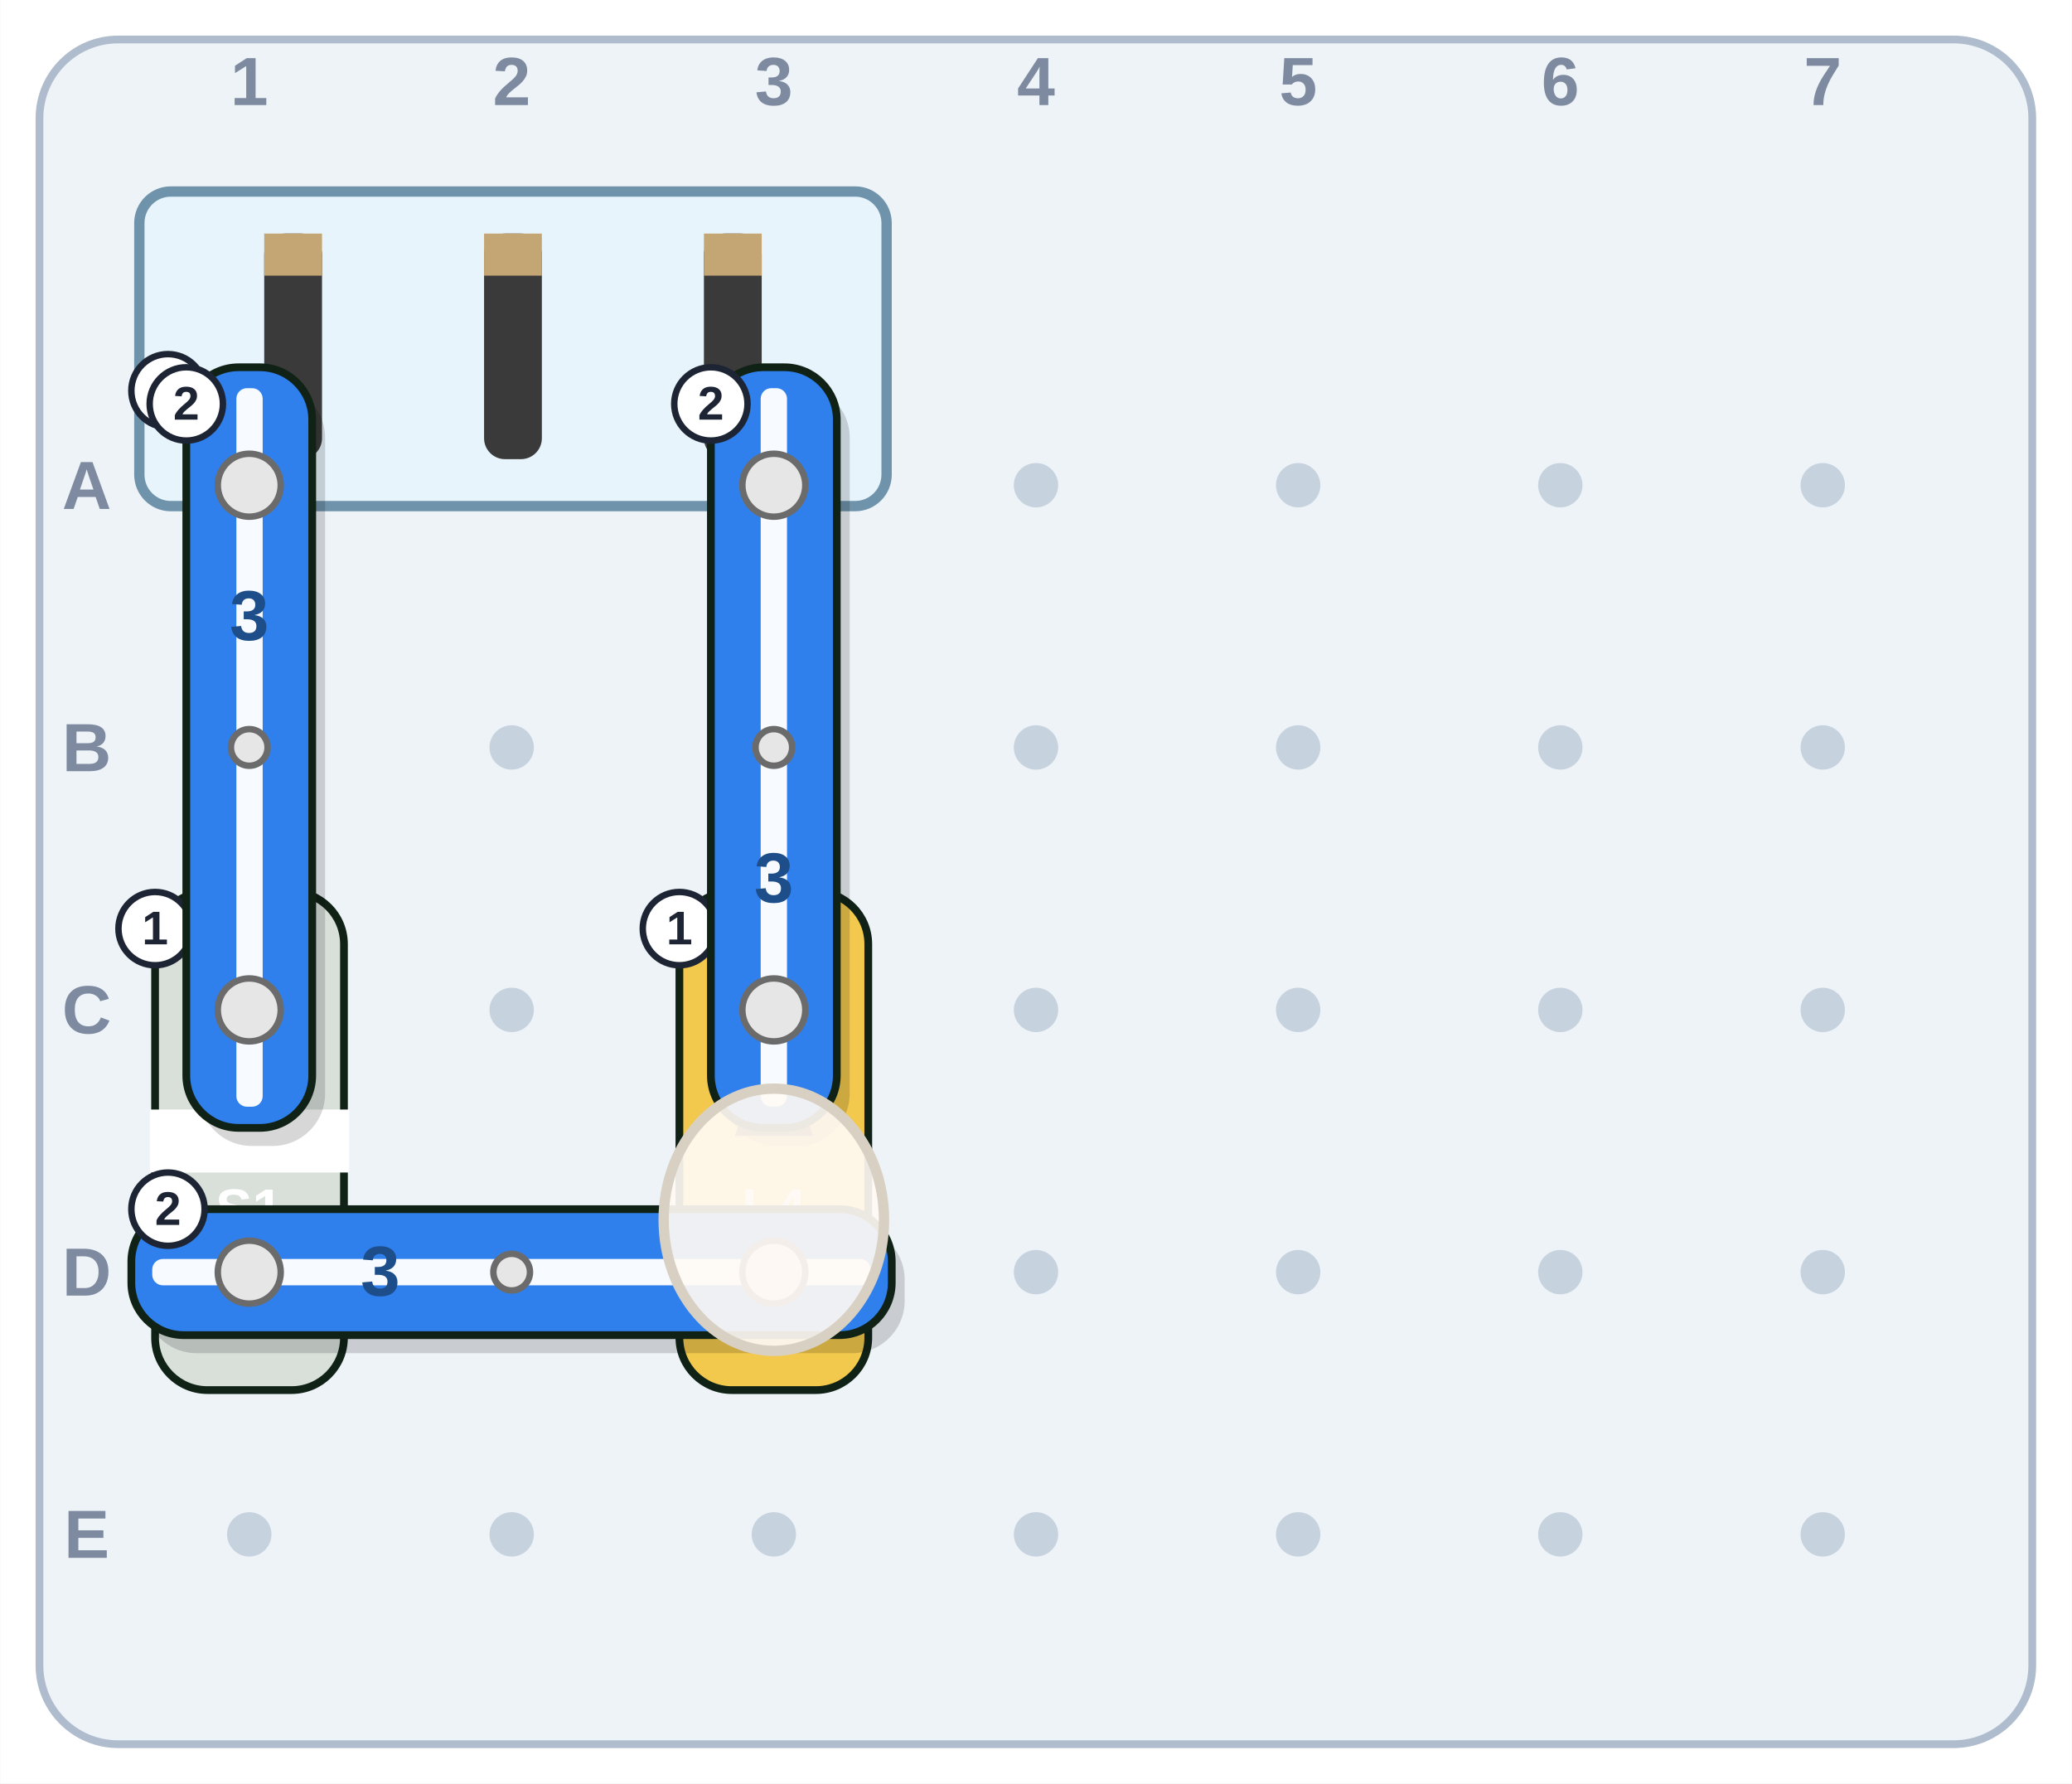
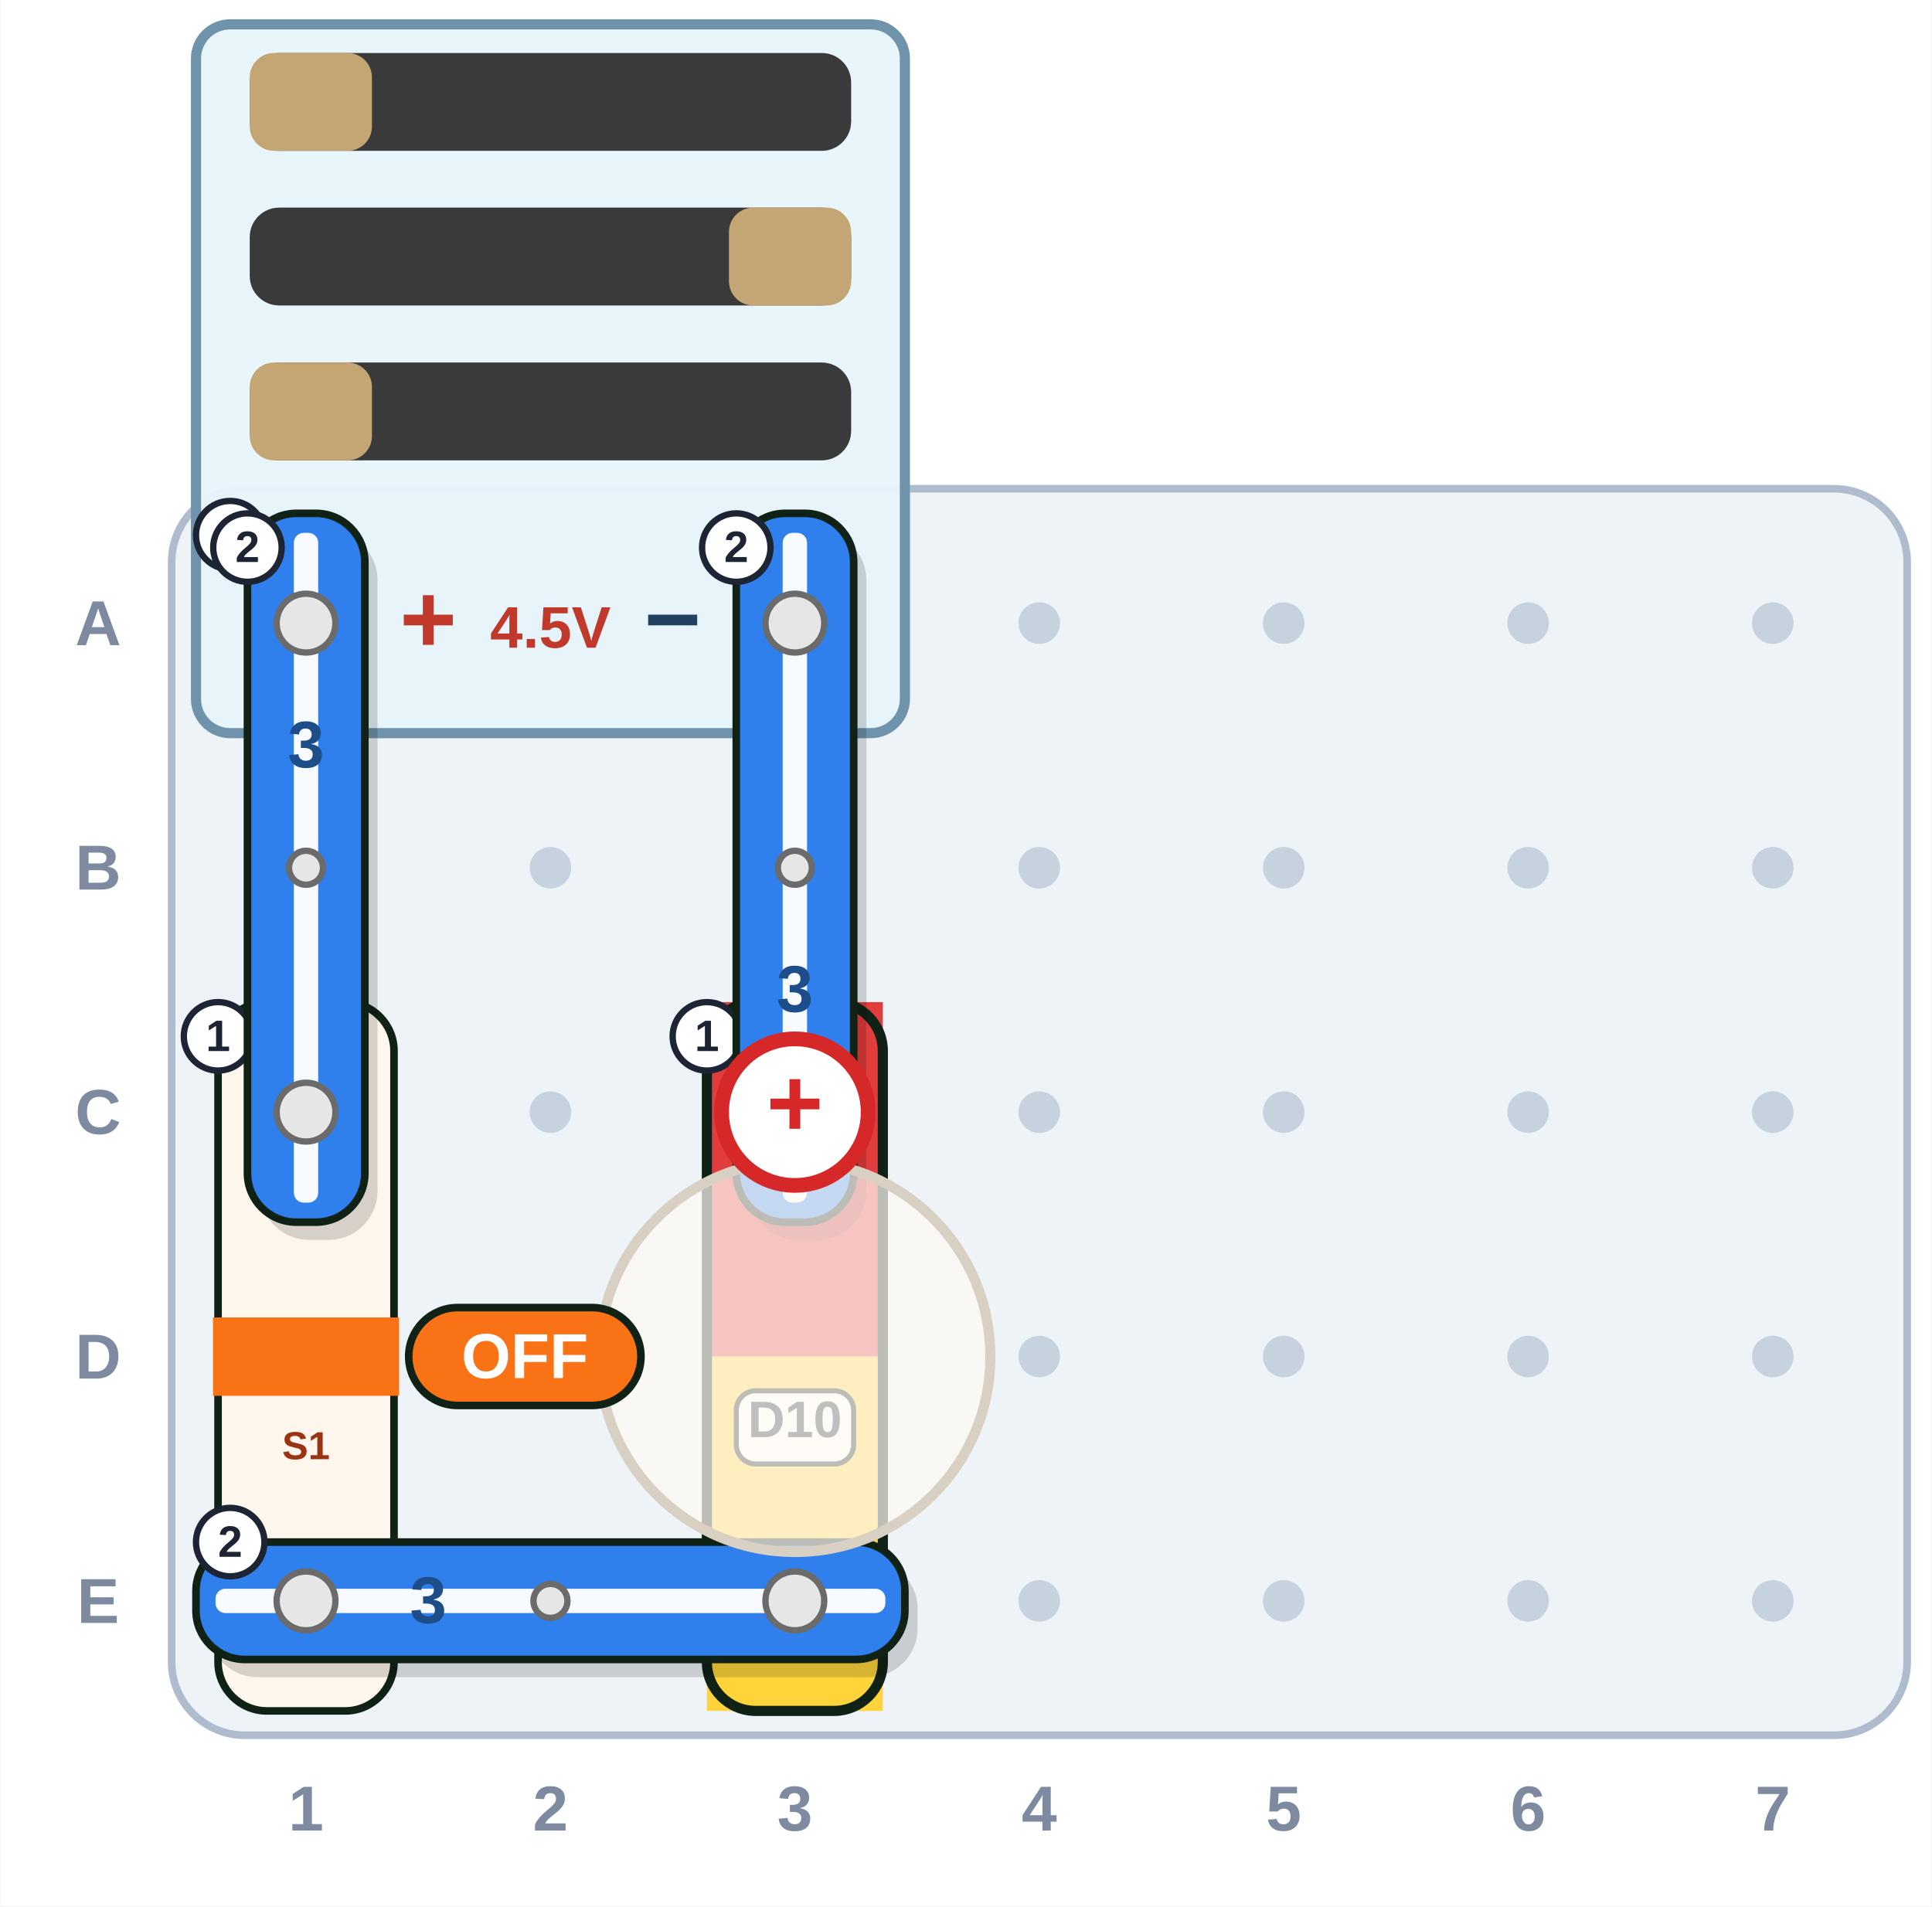
- <svg xmlns="http://www.w3.org/2000/svg" width="803" height="691" viewBox="198.6 100.2 802.8 691.0" font-family="'Avenir Next','Trebuchet MS','Helvetica Neue',Arial,sans-serif">
-   <rect x="198.6" y="100.2" width="802.8" height="691.0" fill="#ffffff" />
-   <rect x="213.8" y="115.5" width="772.3" height="660.5" rx="30.5" fill="#eef3f8" stroke="#aebccd" stroke-width="3" />
-   <circle cx="295.1" cy="288.2" r="8.6" fill="#c7d2df" />
-   <circle cx="396.8" cy="288.2" r="8.6" fill="#c7d2df" />
-   <circle cx="498.4" cy="288.2" r="8.6" fill="#c7d2df" />
-   <circle cx="600.0" cy="288.2" r="8.6" fill="#c7d2df" />
-   <circle cx="701.6" cy="288.2" r="8.6" fill="#c7d2df" />
-   <circle cx="803.2" cy="288.2" r="8.6" fill="#c7d2df" />
-   <circle cx="904.9" cy="288.2" r="8.6" fill="#c7d2df" />
-   <circle cx="295.1" cy="389.8" r="8.6" fill="#c7d2df" />
-   <circle cx="396.8" cy="389.8" r="8.6" fill="#c7d2df" />
-   <circle cx="498.4" cy="389.8" r="8.6" fill="#c7d2df" />
-   <circle cx="600.0" cy="389.8" r="8.6" fill="#c7d2df" />
-   <circle cx="701.6" cy="389.8" r="8.6" fill="#c7d2df" />
-   <circle cx="803.2" cy="389.8" r="8.6" fill="#c7d2df" />
-   <circle cx="904.9" cy="389.8" r="8.6" fill="#c7d2df" />
-   <circle cx="295.1" cy="491.5" r="8.6" fill="#c7d2df" />
-   <circle cx="396.8" cy="491.5" r="8.6" fill="#c7d2df" />
-   <circle cx="498.4" cy="491.5" r="8.6" fill="#c7d2df" />
-   <circle cx="600.0" cy="491.5" r="8.6" fill="#c7d2df" />
-   <circle cx="701.6" cy="491.5" r="8.6" fill="#c7d2df" />
-   <circle cx="803.2" cy="491.5" r="8.6" fill="#c7d2df" />
-   <circle cx="904.9" cy="491.5" r="8.6" fill="#c7d2df" />
-   <circle cx="295.1" cy="593.1" r="8.6" fill="#c7d2df" />
-   <circle cx="396.8" cy="593.1" r="8.6" fill="#c7d2df" />
-   <circle cx="498.4" cy="593.1" r="8.6" fill="#c7d2df" />
-   <circle cx="600.0" cy="593.1" r="8.6" fill="#c7d2df" />
-   <circle cx="701.6" cy="593.1" r="8.6" fill="#c7d2df" />
-   <circle cx="803.2" cy="593.1" r="8.6" fill="#c7d2df" />
-   <circle cx="904.9" cy="593.1" r="8.6" fill="#c7d2df" />
-   <circle cx="295.1" cy="694.7" r="8.6" fill="#c7d2df" />
-   <circle cx="396.8" cy="694.7" r="8.6" fill="#c7d2df" />
-   <circle cx="498.4" cy="694.7" r="8.6" fill="#c7d2df" />
-   <circle cx="600.0" cy="694.7" r="8.6" fill="#c7d2df" />
-   <circle cx="701.6" cy="694.7" r="8.6" fill="#c7d2df" />
-   <circle cx="803.2" cy="694.7" r="8.6" fill="#c7d2df" />
-   <circle cx="904.9" cy="694.7" r="8.6" fill="#c7d2df" />
-   <text x="232.1" y="297.4" font-size="26.422" fill="#7d8aa0" font-weight="bold" text-anchor="middle">
-     <tspan x="232.1" dy="0.0">A</tspan>
+ <svg xmlns="http://www.w3.org/2000/svg" width="762" height="752" viewBox="219.2 24.0 761.6 752.0" font-family="'Avenir Next','Trebuchet MS','Helvetica Neue',Arial,sans-serif">
+   <rect x="219.2" y="24.0" width="761.6" height="752.0" fill="#ffffff" />
+   <rect x="286.7" y="216.8" width="684.5" height="491.7" rx="28.9" fill="#eef3f8" stroke="#aebccd" stroke-width="3" data-grid="7x5" />
+   <circle cx="339.7" cy="269.8" r="8.2" fill="#c7d2df" />
+   <circle cx="436.1" cy="269.8" r="8.2" fill="#c7d2df" />
+   <circle cx="532.5" cy="269.8" r="8.2" fill="#c7d2df" />
+   <circle cx="628.9" cy="269.8" r="8.2" fill="#c7d2df" />
+   <circle cx="725.3" cy="269.8" r="8.2" fill="#c7d2df" />
+   <circle cx="821.7" cy="269.8" r="8.2" fill="#c7d2df" />
+   <circle cx="918.2" cy="269.8" r="8.2" fill="#c7d2df" />
+   <circle cx="339.7" cy="366.3" r="8.2" fill="#c7d2df" />
+   <circle cx="436.1" cy="366.3" r="8.2" fill="#c7d2df" />
+   <circle cx="532.5" cy="366.3" r="8.2" fill="#c7d2df" />
+   <circle cx="628.9" cy="366.3" r="8.2" fill="#c7d2df" />
+   <circle cx="725.3" cy="366.3" r="8.2" fill="#c7d2df" />
+   <circle cx="821.7" cy="366.3" r="8.2" fill="#c7d2df" />
+   <circle cx="918.2" cy="366.3" r="8.2" fill="#c7d2df" />
+   <circle cx="339.7" cy="462.7" r="8.2" fill="#c7d2df" />
+   <circle cx="436.1" cy="462.7" r="8.2" fill="#c7d2df" />
+   <circle cx="532.5" cy="462.7" r="8.2" fill="#c7d2df" />
+   <circle cx="628.9" cy="462.7" r="8.2" fill="#c7d2df" />
+   <circle cx="725.3" cy="462.7" r="8.2" fill="#c7d2df" />
+   <circle cx="821.7" cy="462.7" r="8.2" fill="#c7d2df" />
+   <circle cx="918.2" cy="462.7" r="8.2" fill="#c7d2df" />
+   <circle cx="339.7" cy="559.1" r="8.2" fill="#c7d2df" />
+   <circle cx="436.1" cy="559.1" r="8.2" fill="#c7d2df" />
+   <circle cx="532.5" cy="559.1" r="8.2" fill="#c7d2df" />
+   <circle cx="628.9" cy="559.1" r="8.2" fill="#c7d2df" />
+   <circle cx="725.3" cy="559.1" r="8.2" fill="#c7d2df" />
+   <circle cx="821.7" cy="559.1" r="8.2" fill="#c7d2df" />
+   <circle cx="918.2" cy="559.1" r="8.2" fill="#c7d2df" />
+   <circle cx="339.7" cy="655.5" r="8.2" fill="#c7d2df" />
+   <circle cx="436.1" cy="655.5" r="8.2" fill="#c7d2df" />
+   <circle cx="532.5" cy="655.5" r="8.2" fill="#c7d2df" />
+   <circle cx="628.9" cy="655.5" r="8.2" fill="#c7d2df" />
+   <circle cx="725.3" cy="655.5" r="8.2" fill="#c7d2df" />
+   <circle cx="821.7" cy="655.5" r="8.2" fill="#c7d2df" />
+   <circle cx="918.2" cy="655.5" r="8.2" fill="#c7d2df" />
+   <text x="257.7" y="278.5" font-size="25.067" fill="#7d8aa0" font-weight="bold" text-anchor="middle">
+     <tspan x="257.7" dy="0.0">A</tspan>
  </text>
-   <text x="232.1" y="399.0" font-size="26.422" fill="#7d8aa0" font-weight="bold" text-anchor="middle">
-     <tspan x="232.1" dy="0.0">B</tspan>
+   <text x="257.7" y="374.9" font-size="25.067" fill="#7d8aa0" font-weight="bold" text-anchor="middle">
+     <tspan x="257.7" dy="0.0">B</tspan>
  </text>
-   <text x="232.1" y="500.6" font-size="26.422" fill="#7d8aa0" font-weight="bold" text-anchor="middle">
-     <tspan x="232.1" dy="0.0">C</tspan>
+   <text x="257.7" y="471.3" font-size="25.067" fill="#7d8aa0" font-weight="bold" text-anchor="middle">
+     <tspan x="257.7" dy="0.0">C</tspan>
  </text>
-   <text x="232.1" y="602.2" font-size="26.422" fill="#7d8aa0" font-weight="bold" text-anchor="middle">
-     <tspan x="232.1" dy="0.0">D</tspan>
+   <text x="257.7" y="567.8" font-size="25.067" fill="#7d8aa0" font-weight="bold" text-anchor="middle">
+     <tspan x="257.7" dy="0.0">D</tspan>
  </text>
-   <text x="232.1" y="703.8" font-size="26.422" fill="#7d8aa0" font-weight="bold" text-anchor="middle">
-     <tspan x="232.1" dy="0.0">E</tspan>
+   <text x="257.7" y="664.2" font-size="25.067" fill="#7d8aa0" font-weight="bold" text-anchor="middle">
+     <tspan x="257.7" dy="0.0">E</tspan>
  </text>
-   <text x="295.1" y="140.9" font-size="26.422" fill="#7d8aa0" font-weight="bold" text-anchor="middle">
-     <tspan x="295.1" dy="0.0">1</tspan>
+   <text x="339.7" y="746.1" font-size="25.067" fill="#7d8aa0" font-weight="bold" text-anchor="middle">
+     <tspan x="339.7" dy="0.0">1</tspan>
  </text>
-   <text x="396.8" y="140.9" font-size="26.422" fill="#7d8aa0" font-weight="bold" text-anchor="middle">
-     <tspan x="396.8" dy="0.0">2</tspan>
+   <text x="436.1" y="746.1" font-size="25.067" fill="#7d8aa0" font-weight="bold" text-anchor="middle">
+     <tspan x="436.1" dy="0.0">2</tspan>
  </text>
-   <text x="498.4" y="140.9" font-size="26.422" fill="#7d8aa0" font-weight="bold" text-anchor="middle">
-     <tspan x="498.4" dy="0.0">3</tspan>
+   <text x="532.5" y="746.1" font-size="25.067" fill="#7d8aa0" font-weight="bold" text-anchor="middle">
+     <tspan x="532.5" dy="0.0">3</tspan>
  </text>
-   <text x="600.0" y="140.9" font-size="26.422" fill="#7d8aa0" font-weight="bold" text-anchor="middle">
-     <tspan x="600.0" dy="0.0">4</tspan>
+   <text x="628.9" y="746.1" font-size="25.067" fill="#7d8aa0" font-weight="bold" text-anchor="middle">
+     <tspan x="628.9" dy="0.0">4</tspan>
  </text>
-   <text x="701.6" y="140.9" font-size="26.422" fill="#7d8aa0" font-weight="bold" text-anchor="middle">
-     <tspan x="701.6" dy="0.0">5</tspan>
+   <text x="725.3" y="746.1" font-size="25.067" fill="#7d8aa0" font-weight="bold" text-anchor="middle">
+     <tspan x="725.3" dy="0.0">5</tspan>
  </text>
-   <text x="803.2" y="140.9" font-size="26.422" fill="#7d8aa0" font-weight="bold" text-anchor="middle">
-     <tspan x="803.2" dy="0.0">6</tspan>
+   <text x="821.7" y="746.1" font-size="25.067" fill="#7d8aa0" font-weight="bold" text-anchor="middle">
+     <tspan x="821.7" dy="0.0">6</tspan>
  </text>
-   <text x="904.9" y="140.9" font-size="26.422" fill="#7d8aa0" font-weight="bold" text-anchor="middle">
-     <tspan x="904.9" dy="0.0">7</tspan>
+   <text x="918.2" y="746.1" font-size="25.067" fill="#7d8aa0" font-weight="bold" text-anchor="middle">
+     <tspan x="918.2" dy="0.0">7</tspan>
  </text>
-   <g opacity="1">
-     <rect x="252.5" y="174.4" width="289.6" height="121.9" rx="12.2" fill="#e7f4fb" stroke="#6f93ab" stroke-width="4" />
-     <rect x="300.9" y="190.7" width="22.4" height="87.4" rx="8.1" fill="#3a3a3a" />
-     <rect x="300.9" y="190.7" width="22.4" height="16.3" fill="#c4a574" />
-     <rect x="386.1" y="190.7" width="22.4" height="87.4" rx="8.1" fill="#3a3a3a" />
-     <rect x="386.1" y="190.7" width="22.4" height="16.3" fill="#c4a574" />
-     <rect x="471.3" y="190.7" width="22.4" height="87.4" rx="8.1" fill="#3a3a3a" />
-     <rect x="471.3" y="190.7" width="22.4" height="16.3" fill="#c4a574" />
-     <circle cx="295.1" cy="288.2" r="16.3" fill="#d8dde3" stroke="#5c6770" stroke-width="3" />
-     <text x="295.1" y="259.8" font-size="28.454" fill="#c0392b" font-weight="bold" text-anchor="middle">
-       <tspan x="295.1" dy="0.0">+</tspan>
+   <g opacity="1" data-step="2" data-key="B3B" data-want="1A 3A span=3 depth=3" data-drawn="1A 3A span=3 depth=3">
+     <rect x="296.3" y="33.6" width="279.6" height="279.6" rx="13.5" fill="#e7f4fb" fill-opacity="0.96" stroke="#6f93ab" stroke-width="4" />
+     <rect x="317.5" y="44.9" width="237.2" height="38.6" rx="11.6" fill="#3a3a3a" />
+     <rect x="317.5" y="44.9" width="48.2" height="38.6" rx="9.6" fill="#c4a574" />
+     <rect x="317.5" y="105.9" width="237.2" height="38.6" rx="11.6" fill="#3a3a3a" />
+     <rect x="506.5" y="105.9" width="48.2" height="38.6" rx="9.6" fill="#c4a574" />
+     <rect x="317.5" y="167.0" width="237.2" height="38.6" rx="11.6" fill="#3a3a3a" />
+     <rect x="317.5" y="167.0" width="48.2" height="38.6" rx="9.6" fill="#c4a574" />
+     <text x="436.1" y="279.5" font-size="23.138" fill="#c0392b" font-weight="bold" text-anchor="middle">
+       <tspan x="436.1" dy="0.0">4.5V</tspan>
    </text>
-     <circle cx="498.4" cy="288.2" r="16.3" fill="#d8dde3" stroke="#5c6770" stroke-width="3" />
-     <text x="498.4" y="259.8" font-size="28.454" fill="#22405f" font-weight="bold" text-anchor="middle">
-       <tspan x="498.4" dy="0.0">−</tspan>
+     <circle cx="339.7" cy="269.8" r="15.4" fill="#d8dde3" stroke="#5c6770" stroke-width="3" />
+     <text x="387.9" y="281.4" font-size="38.564" fill="#c0392b" font-weight="bold" text-anchor="middle">
+       <tspan x="387.9" dy="0.0">+</tspan>
    </text>
-     <circle cx="263.6" cy="251.6" r="14.2" fill="#fff" stroke="#1d2433" stroke-width="2.5" />
-     <text x="263.6" y="257.7" font-size="18.292" fill="#1d2433" font-weight="bold" text-anchor="middle">
-       <tspan x="263.6" dy="0.0">1</tspan>
+     <circle cx="532.5" cy="269.8" r="15.4" fill="#d8dde3" stroke="#5c6770" stroke-width="3" />
+     <text x="484.3" y="281.4" font-size="38.564" fill="#22405f" font-weight="bold" text-anchor="middle">
+       <tspan x="484.3" dy="0.0">−</tspan>
+     </text>
+     <circle cx="309.8" cy="235.1" r="13.5" fill="#fff" stroke="#1d2433" stroke-width="2.5" />
+     <text x="309.8" y="240.9" font-size="17.354" fill="#1d2433" font-weight="bold" text-anchor="middle">
+       <tspan x="309.8" dy="0.0">1</tspan>
    </text>
  </g>
-   <g opacity="1">
-     <rect x="258.6" y="445.7" width="73.2" height="193.1" rx="20.3" fill="#d9e0da" stroke="#102216" stroke-width="3" />
-     <rect x="256.6" y="530.1" width="77.2" height="24.4" fill="#fff" />
-     <circle cx="295.1" cy="491.5" r="12.2" fill="#e6e6e6" stroke="#6b6b6b" stroke-width="2.5" />
-     <circle cx="295.1" cy="593.1" r="12.2" fill="#e6e6e6" stroke="#6b6b6b" stroke-width="2.5" />
-     <rect x="282.1" y="485.2" width="26.0" height="32.5" rx="4.9" fill="#fff" stroke="#102216" stroke-width="4" />
-     <text x="295.1" y="478.7" font-size="22.763" fill="#9a3412" font-weight="bold" text-anchor="middle">
-       <tspan x="295.1" dy="0.0">OFF</tspan>
+   <g opacity="1" data-step="3" data-key="S1" data-want="1C 1E span=3 depth=1" data-drawn="1C 1E span=3 depth=1">
+     <rect x="305.0" y="419.3" width="69.4" height="279.6" rx="19.3" fill="#fff7ed" stroke="#102216" stroke-width="3" />
+     <rect x="303.0" y="543.7" width="73.4" height="30.9" fill="#f97316" />
+     <circle cx="339.7" cy="462.7" r="11.6" fill="#e6e6e6" stroke="#6b6b6b" stroke-width="2.5" />
+     <circle cx="339.7" cy="655.5" r="11.6" fill="#e6e6e6" stroke="#6b6b6b" stroke-width="2.5" />
+     <text x="339.7" y="599.6" font-size="15.426" fill="#9a3412" font-weight="bold" text-anchor="middle">
+       <tspan x="339.7" dy="0.0">S1</tspan>
    </text>
-     <text x="295.1" y="575.8" font-size="21.341" fill="#fff" font-weight="bold" text-anchor="middle">
-       <tspan x="295.1" dy="0.0">S1</tspan>
-     </text>
-     <circle cx="258.6" cy="460.0" r="14.2" fill="#fff" stroke="#1d2433" stroke-width="2.5" />
-     <text x="258.6" y="466.1" font-size="18.292" fill="#1d2433" font-weight="bold" text-anchor="middle">
-       <tspan x="258.6" dy="0.0">1</tspan>
+     <circle cx="305.0" cy="432.8" r="13.5" fill="#fff" stroke="#1d2433" stroke-width="2.5" />
+     <text x="305.0" y="438.6" font-size="17.354" fill="#1d2433" font-weight="bold" text-anchor="middle">
+       <tspan x="305.0" dy="0.0">1</tspan>
    </text>
  </g>
-   <g opacity="1">
-     <rect x="461.8" y="445.7" width="73.2" height="193.1" rx="20.3" fill="#f2c94c" stroke="#102216" stroke-width="3" />
-     <circle cx="498.4" cy="593.1" r="12.2" fill="#e6e6e6" stroke="#6b6b6b" stroke-width="2.5" />
-     <circle cx="498.4" cy="491.5" r="12.2" fill="#e6e6e6" stroke="#6b6b6b" stroke-width="2.5" />
-     <path d="M 485.4 538.8 Q 498.4 501.4 511.4 538.8 Z" fill="#f4efdc" fill-opacity="0.85" stroke="#6b5a2e" stroke-width="3" />
-     <circle cx="498.4" cy="530.7" r="5.7" fill="#fff8dc" stroke="#555" stroke-width="2" />
-     <text x="498.4" y="575.8" font-size="21.341" fill="#fff" font-weight="bold" text-anchor="middle">
-       <tspan x="498.4" dy="0.0">L4</tspan>
+   <g opacity="1" data-step="4" data-key="D10" data-want="3C 3E span=3 depth=1" data-drawn="3C 3E span=3 depth=1">
+     <rect x="497.8" y="419.3" width="69.4" height="279.6" rx="19.3" fill="#fffdf8" stroke="#102216" stroke-width="3" />
+     <rect x="497.8" y="559.1" width="69.4" height="139.8" fill="#ffd43b" />
+     <rect x="497.8" y="419.3" width="69.4" height="139.8" fill="#e23d3d" />
+     <rect x="497.8" y="419.3" width="69.4" height="279.6" rx="19.3" fill="none" stroke="#102216" stroke-width="4" />
+     <circle cx="532.5" cy="462.7" r="11.6" fill="#e6e6e6" stroke="#6b6b6b" stroke-width="2.5" />
+     <circle cx="532.5" cy="655.5" r="11.6" fill="#e6e6e6" stroke="#6b6b6b" stroke-width="2.5" />
+     <rect x="509.4" y="572.6" width="46.3" height="28.9" rx="7.7" fill="#fff" stroke="#102216" stroke-width="2" />
+     <text x="532.5" y="590.9" font-size="20.246" fill="#1d2433" font-weight="bold" text-anchor="middle">
+       <tspan x="532.5" dy="0.0">D10</tspan>
    </text>
-     <circle cx="461.8" cy="460.0" r="14.2" fill="#fff" stroke="#1d2433" stroke-width="2.5" />
-     <text x="461.8" y="466.1" font-size="18.292" fill="#1d2433" font-weight="bold" text-anchor="middle">
-       <tspan x="461.8" dy="0.0">1</tspan>
+     <circle cx="497.8" cy="432.8" r="13.5" fill="#fff" stroke="#1d2433" stroke-width="2.5" />
+     <text x="497.8" y="438.6" font-size="17.354" fill="#1d2433" font-weight="bold" text-anchor="middle">
+       <tspan x="497.8" dy="0.0">1</tspan>
    </text>
  </g>
-   <g opacity="1">
-     <rect x="275.7" y="249.5" width="48.8" height="294.7" rx="20.3" fill="#000" opacity="0.16" />
-     <rect x="270.7" y="242.5" width="48.8" height="294.7" rx="20.3" fill="#2f80ed" stroke="#102216" stroke-width="3" />
-     <rect x="290.1" y="250.6" width="10.2" height="278.4" rx="4.1" fill="#f7fbff" />
-     <circle cx="295.1" cy="288.2" r="12.2" fill="#e6e6e6" stroke="#6b6b6b" stroke-width="2.5" />
-     <circle cx="295.1" cy="389.8" r="7.1" fill="#e6e6e6" stroke="#6b6b6b" stroke-width="2.5" />
-     <circle cx="295.1" cy="491.5" r="12.2" fill="#e6e6e6" stroke="#6b6b6b" stroke-width="2.5" />
-     <text x="295.1" y="348.2" font-size="27.438" fill="#1d4e89" font-weight="bold" text-anchor="middle">
-       <tspan x="295.1" dy="0.0">3</tspan>
+   <g opacity="1" data-step="5" data-key="wire3" data-want="1A 1B 1C span=3 depth=1" data-drawn="1A 1B 1C span=3 depth=1">
+     <rect x="321.6" y="233.5" width="46.3" height="279.6" rx="19.3" fill="#000" opacity="0.16" />
+     <rect x="316.6" y="226.5" width="46.3" height="279.6" rx="19.3" fill="#2f80ed" stroke="#102216" stroke-width="3" />
+     <rect x="334.9" y="234.2" width="9.6" height="264.2" rx="3.9" fill="#f7fbff" />
+     <circle cx="339.7" cy="269.8" r="11.6" fill="#e6e6e6" stroke="#6b6b6b" stroke-width="2.5" />
+     <circle cx="339.7" cy="366.3" r="6.7" fill="#e6e6e6" stroke="#6b6b6b" stroke-width="2.5" />
+     <circle cx="339.7" cy="462.7" r="11.6" fill="#e6e6e6" stroke="#6b6b6b" stroke-width="2.5" />
+     <text x="339.7" y="326.7" font-size="26.031" fill="#1d4e89" font-weight="bold" text-anchor="middle">
+       <tspan x="339.7" dy="0.0">3</tspan>
    </text>
-     <circle cx="270.7" cy="256.7" r="14.2" fill="#fff" stroke="#1d2433" stroke-width="2.5" />
-     <text x="270.7" y="262.8" font-size="18.292" fill="#1d2433" font-weight="bold" text-anchor="middle">
-       <tspan x="270.7" dy="0.0">2</tspan>
+     <circle cx="316.6" cy="240.0" r="13.5" fill="#fff" stroke="#1d2433" stroke-width="2.5" />
+     <text x="316.6" y="245.7" font-size="17.354" fill="#1d2433" font-weight="bold" text-anchor="middle">
+       <tspan x="316.6" dy="0.0">2</tspan>
    </text>
  </g>
-   <g opacity="1">
-     <rect x="254.4" y="575.7" width="294.7" height="48.8" rx="20.3" fill="#000" opacity="0.16" />
-     <rect x="249.4" y="568.7" width="294.7" height="48.8" rx="20.3" fill="#2f80ed" stroke="#102216" stroke-width="3" />
-     <rect x="257.5" y="588.0" width="278.4" height="10.2" rx="4.1" fill="#f7fbff" />
-     <circle cx="295.1" cy="593.1" r="12.2" fill="#e6e6e6" stroke="#6b6b6b" stroke-width="2.5" />
-     <circle cx="396.8" cy="593.1" r="7.1" fill="#e6e6e6" stroke="#6b6b6b" stroke-width="2.5" />
-     <circle cx="498.4" cy="593.1" r="12.2" fill="#e6e6e6" stroke="#6b6b6b" stroke-width="2.5" />
-     <text x="345.9" y="602.2" font-size="27.438" fill="#1d4e89" font-weight="bold" text-anchor="middle">
-       <tspan x="345.9" dy="0.0">3</tspan>
+   <g opacity="1" data-step="6" data-key="wire3" data-want="1E 2E 3E span=3 depth=1" data-drawn="1E 2E 3E span=3 depth=1">
+     <rect x="301.3" y="639.3" width="279.6" height="46.3" rx="19.3" fill="#000" opacity="0.16" />
+     <rect x="296.3" y="632.3" width="279.6" height="46.3" rx="19.3" fill="#2f80ed" stroke="#102216" stroke-width="3" />
+     <rect x="304.0" y="650.7" width="264.2" height="9.6" rx="3.9" fill="#f7fbff" />
+     <circle cx="339.7" cy="655.5" r="11.6" fill="#e6e6e6" stroke="#6b6b6b" stroke-width="2.5" />
+     <circle cx="436.1" cy="655.5" r="6.7" fill="#e6e6e6" stroke="#6b6b6b" stroke-width="2.5" />
+     <circle cx="532.5" cy="655.5" r="11.6" fill="#e6e6e6" stroke="#6b6b6b" stroke-width="2.5" />
+     <text x="387.9" y="664.2" font-size="26.031" fill="#1d4e89" font-weight="bold" text-anchor="middle">
+       <tspan x="387.9" dy="0.0">3</tspan>
    </text>
-     <circle cx="263.6" cy="568.7" r="14.2" fill="#fff" stroke="#1d2433" stroke-width="2.5" />
-     <text x="263.6" y="574.8" font-size="18.292" fill="#1d2433" font-weight="bold" text-anchor="middle">
-       <tspan x="263.6" dy="0.0">2</tspan>
+     <circle cx="309.8" cy="632.3" r="13.5" fill="#fff" stroke="#1d2433" stroke-width="2.5" />
+     <text x="309.8" y="638.1" font-size="17.354" fill="#1d2433" font-weight="bold" text-anchor="middle">
+       <tspan x="309.8" dy="0.0">2</tspan>
    </text>
  </g>
-   <g opacity="1">
-     <rect x="479.0" y="249.5" width="48.8" height="294.7" rx="20.3" fill="#000" opacity="0.16" />
-     <rect x="474.0" y="242.5" width="48.8" height="294.7" rx="20.3" fill="#2f80ed" stroke="#102216" stroke-width="3" />
-     <rect x="493.3" y="250.6" width="10.2" height="278.4" rx="4.1" fill="#f7fbff" />
-     <circle cx="498.4" cy="491.5" r="12.2" fill="#e6e6e6" stroke="#6b6b6b" stroke-width="2.5" />
-     <circle cx="498.4" cy="389.8" r="7.1" fill="#e6e6e6" stroke="#6b6b6b" stroke-width="2.5" />
-     <circle cx="498.4" cy="288.2" r="12.2" fill="#e6e6e6" stroke="#6b6b6b" stroke-width="2.5" />
-     <text x="498.4" y="449.8" font-size="27.438" fill="#1d4e89" font-weight="bold" text-anchor="middle">
-       <tspan x="498.4" dy="0.0">3</tspan>
+   <g opacity="1" data-step="7" data-key="wire3" data-want="3C 3B 3A span=3 depth=1" data-drawn="3C 3B 3A span=3 depth=1">
+     <rect x="514.4" y="233.5" width="46.3" height="279.6" rx="19.3" fill="#000" opacity="0.16" />
+     <rect x="509.4" y="226.5" width="46.3" height="279.6" rx="19.3" fill="#2f80ed" stroke="#102216" stroke-width="3" />
+     <rect x="527.7" y="234.2" width="9.6" height="264.2" rx="3.9" fill="#f7fbff" />
+     <circle cx="532.5" cy="462.7" r="11.6" fill="#e6e6e6" stroke="#6b6b6b" stroke-width="2.5" />
+     <circle cx="532.5" cy="366.3" r="6.7" fill="#e6e6e6" stroke="#6b6b6b" stroke-width="2.5" />
+     <circle cx="532.5" cy="269.8" r="11.6" fill="#e6e6e6" stroke="#6b6b6b" stroke-width="2.5" />
+     <text x="532.5" y="423.1" font-size="26.031" fill="#1d4e89" font-weight="bold" text-anchor="middle">
+       <tspan x="532.5" dy="0.0">3</tspan>
    </text>
-     <circle cx="474.0" cy="256.7" r="14.2" fill="#fff" stroke="#1d2433" stroke-width="2.5" />
-     <text x="474.0" y="262.8" font-size="18.292" fill="#1d2433" font-weight="bold" text-anchor="middle">
-       <tspan x="474.0" dy="0.0">2</tspan>
+     <circle cx="509.4" cy="240.0" r="13.5" fill="#fff" stroke="#1d2433" stroke-width="2.5" />
+     <text x="509.4" y="245.7" font-size="17.354" fill="#1d2433" font-weight="bold" text-anchor="middle">
+       <tspan x="509.4" dy="0.0">2</tspan>
    </text>
  </g>
-   <ellipse cx="498.4" cy="572.8" rx="42.7" ry="50.8" fill="#fffaf4" fill-opacity="0.92" stroke="#d9d0c4" stroke-width="4" />
+   <circle cx="532.5" cy="559.1" r="77.1" fill="#fffaf4" fill-opacity="0.72" stroke="#d9d0c4" stroke-width="4" data-egg-on="4" />
+   <rect x="380.2" y="539.8" width="91.6" height="38.6" rx="19.3" fill="#f97316" stroke="#102216" stroke-width="3" />
+   <text x="426.0" y="567.6" font-size="25.067" fill="#fff" font-weight="bold" text-anchor="middle">
+     <tspan x="426.0" dy="0.0">OFF</tspan>
+   </text>
+   <circle cx="532.5" cy="462.7" r="28.9" fill="#fff" stroke="#d62828" stroke-width="5.8" />
+   <text x="532.5" y="472.3" font-size="38.564" fill="#d62828" font-weight="bold" text-anchor="middle">
+     <tspan x="532.5" dy="0.0">+</tspan>
+   </text>
</svg>
